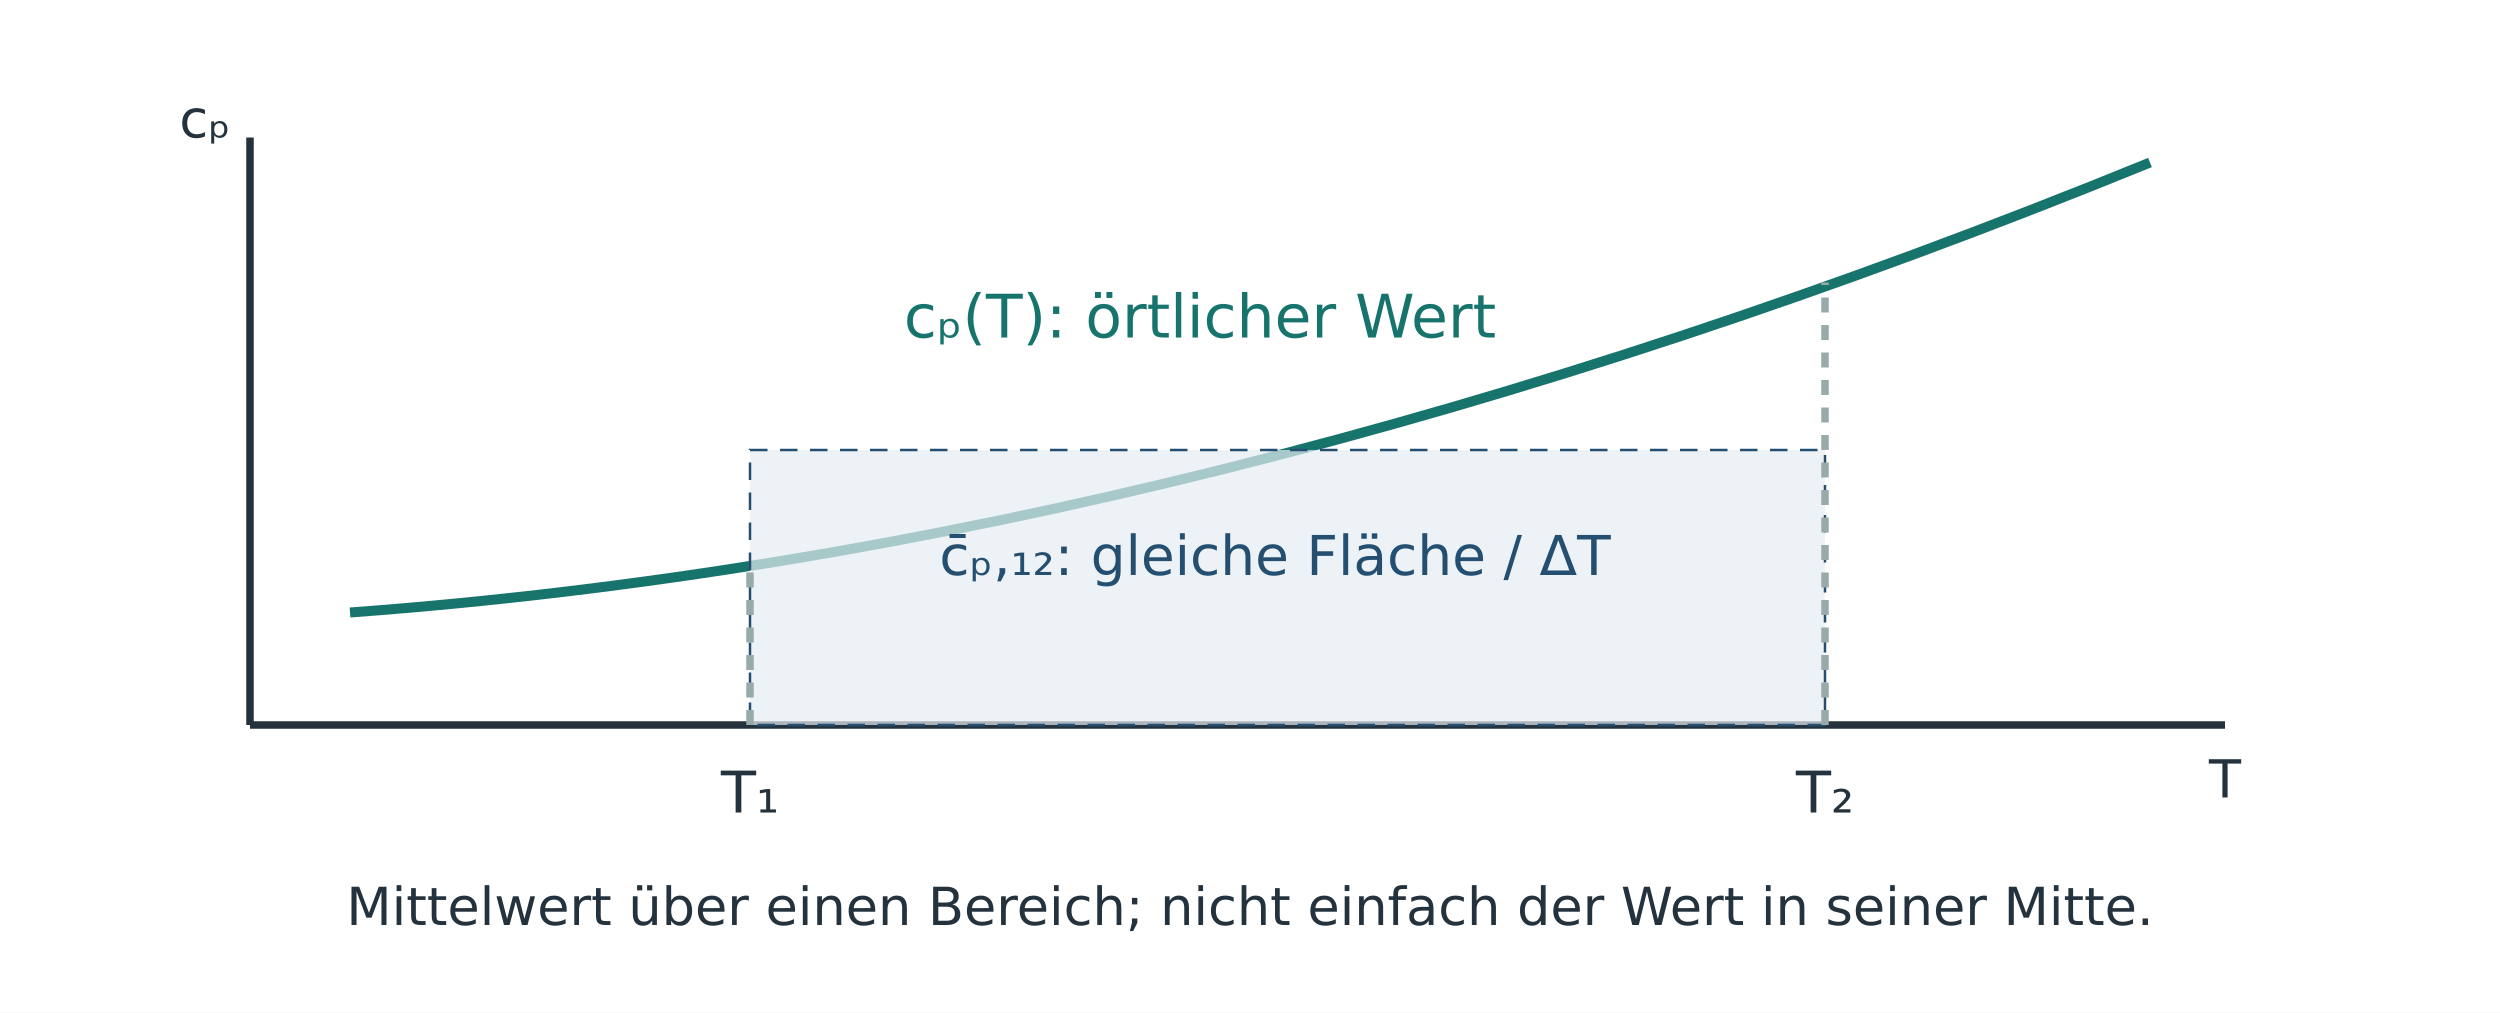
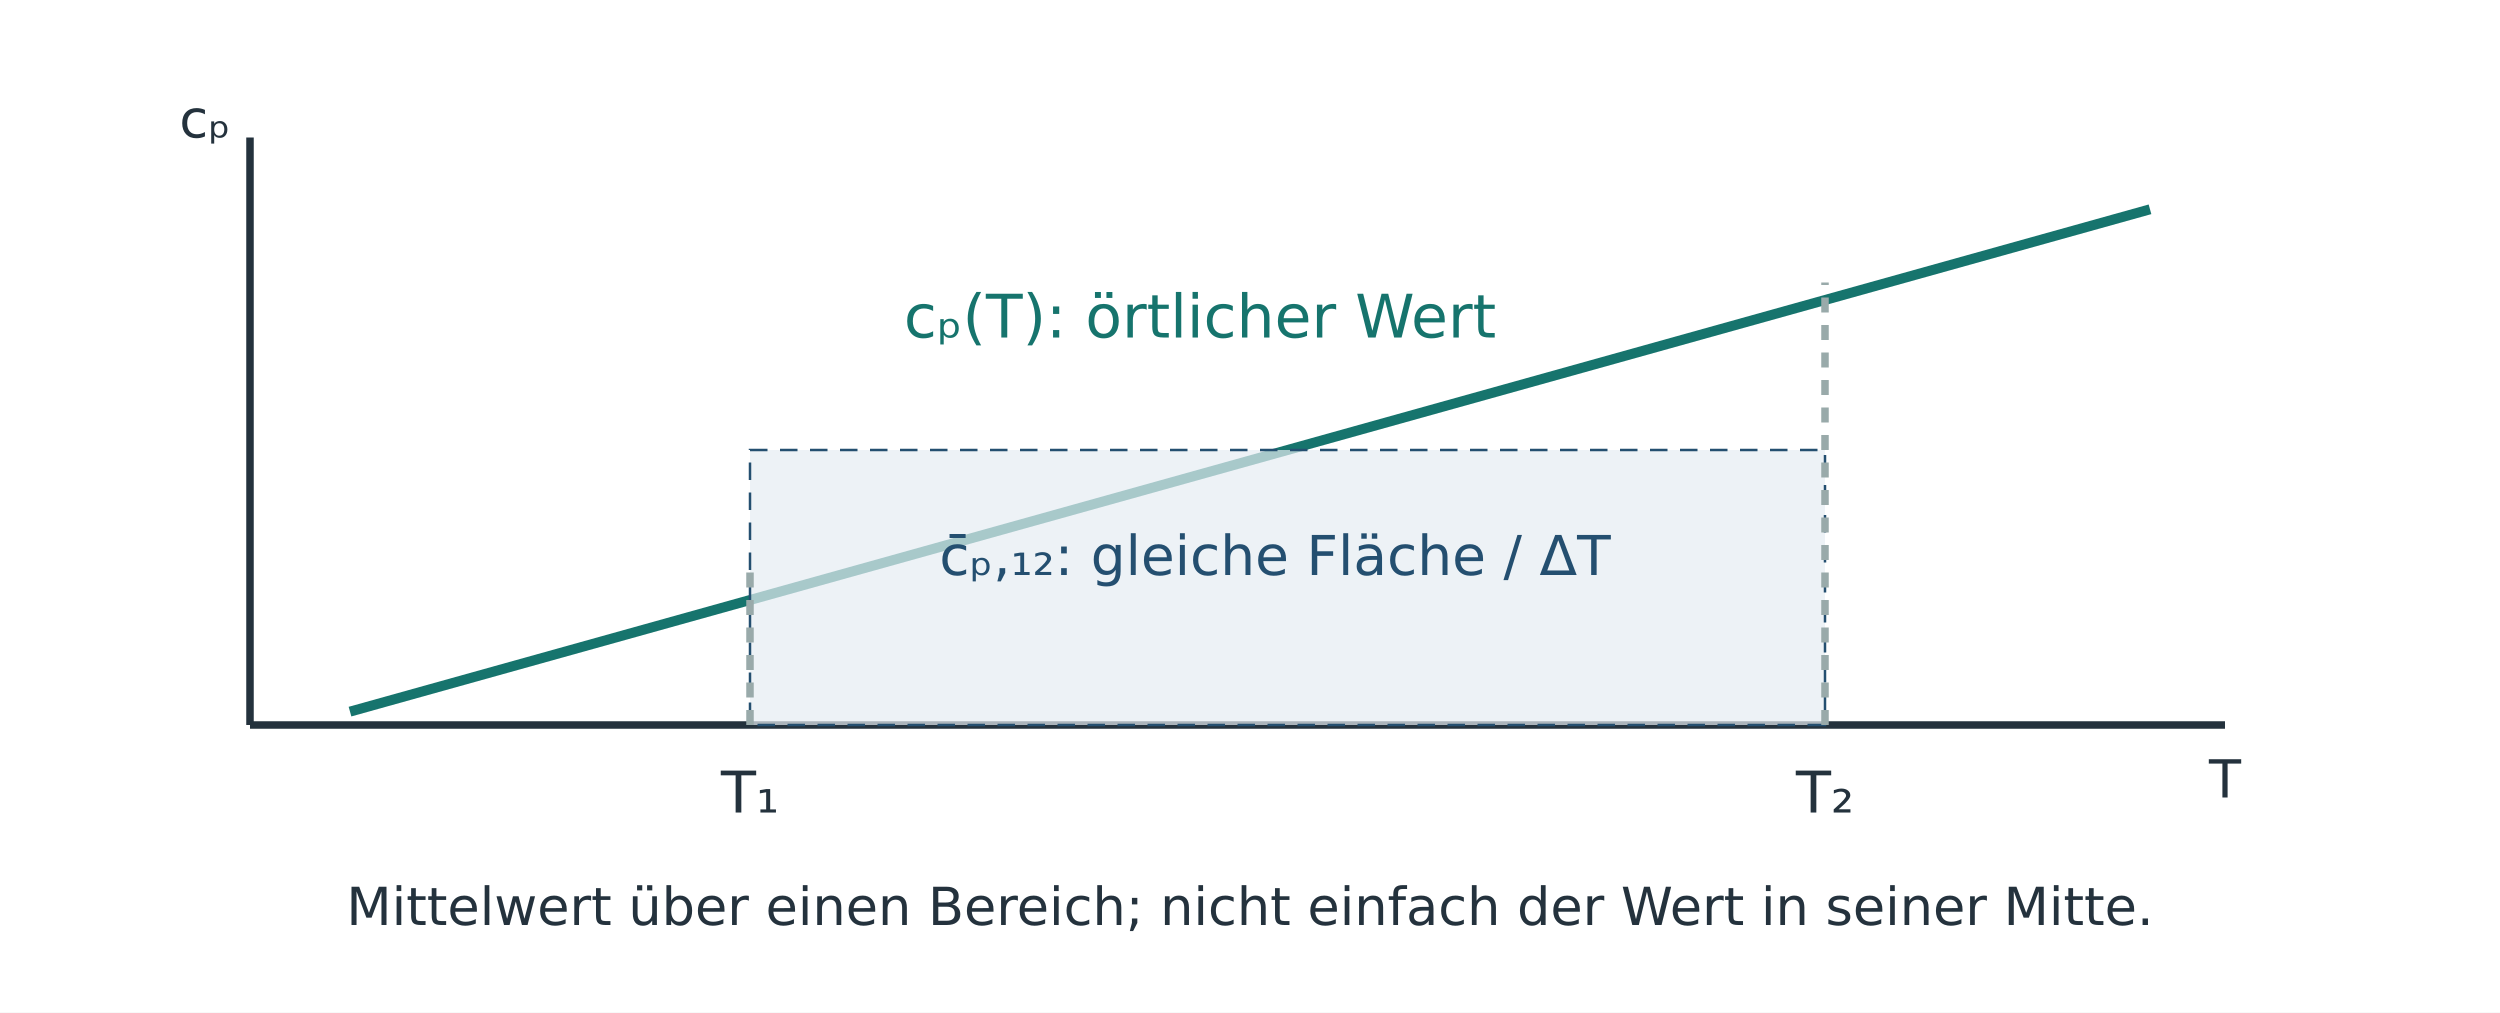
<svg xmlns="http://www.w3.org/2000/svg" width="1000" height="405" viewBox="0 0 1000 405">
  <rect width="100%" height="100%" fill="white" />
  <g font-family="DejaVu Sans,sans-serif" fill="#24323d">
    <path d="M100 290 L890 290" fill="none" stroke="#24323d" stroke-width="3" />
    <path d="M100 290 L100 55" fill="none" stroke="#24323d" stroke-width="3" />
    <text x="890" y="319" text-anchor="middle" font-size="21" fill="#24323d">T</text>
    <text x="82" y="55" text-anchor="middle" font-size="21" fill="#24323d">cₚ</text>
-     <path d="M140 245 Q480 220 860 65" fill="none" stroke="#16746d" stroke-width="4" />
+     <path d="M140 284.65 L860 83.72" fill="none" stroke="#16746d" stroke-width="4" />
    <rect x="300" y="180" width="430" height="110" fill="#e6edf2" fill-opacity=".7" stroke="#244f70" stroke-dasharray="7 5" />
    <path d="M300 290 L300 225" fill="none" stroke="#9aa" stroke-width="3" stroke-dasharray="6 5" />
    <path d="M730 290 L730 113" fill="none" stroke="#9aa" stroke-width="3" stroke-dasharray="6 5" />
    <text x="300" y="325" text-anchor="middle" font-size="23" fill="#24323d">T₁</text>
    <text x="730" y="325" text-anchor="middle" font-size="23" fill="#24323d">T₂</text>
    <text x="480" y="135" text-anchor="middle" font-size="24" fill="#16746d">cₚ(T): örtlicher Wert</text>
    <text x="510" y="230" text-anchor="middle" font-size="22" fill="#244f70">c̄ₚ,₁₂: gleiche Fläche / ΔT</text>
    <text x="500" y="370" text-anchor="middle" font-size="21" fill="#24323d">Mittelwert über einen Bereich; nicht einfach der Wert in seiner Mitte.</text>
  </g>
</svg>
